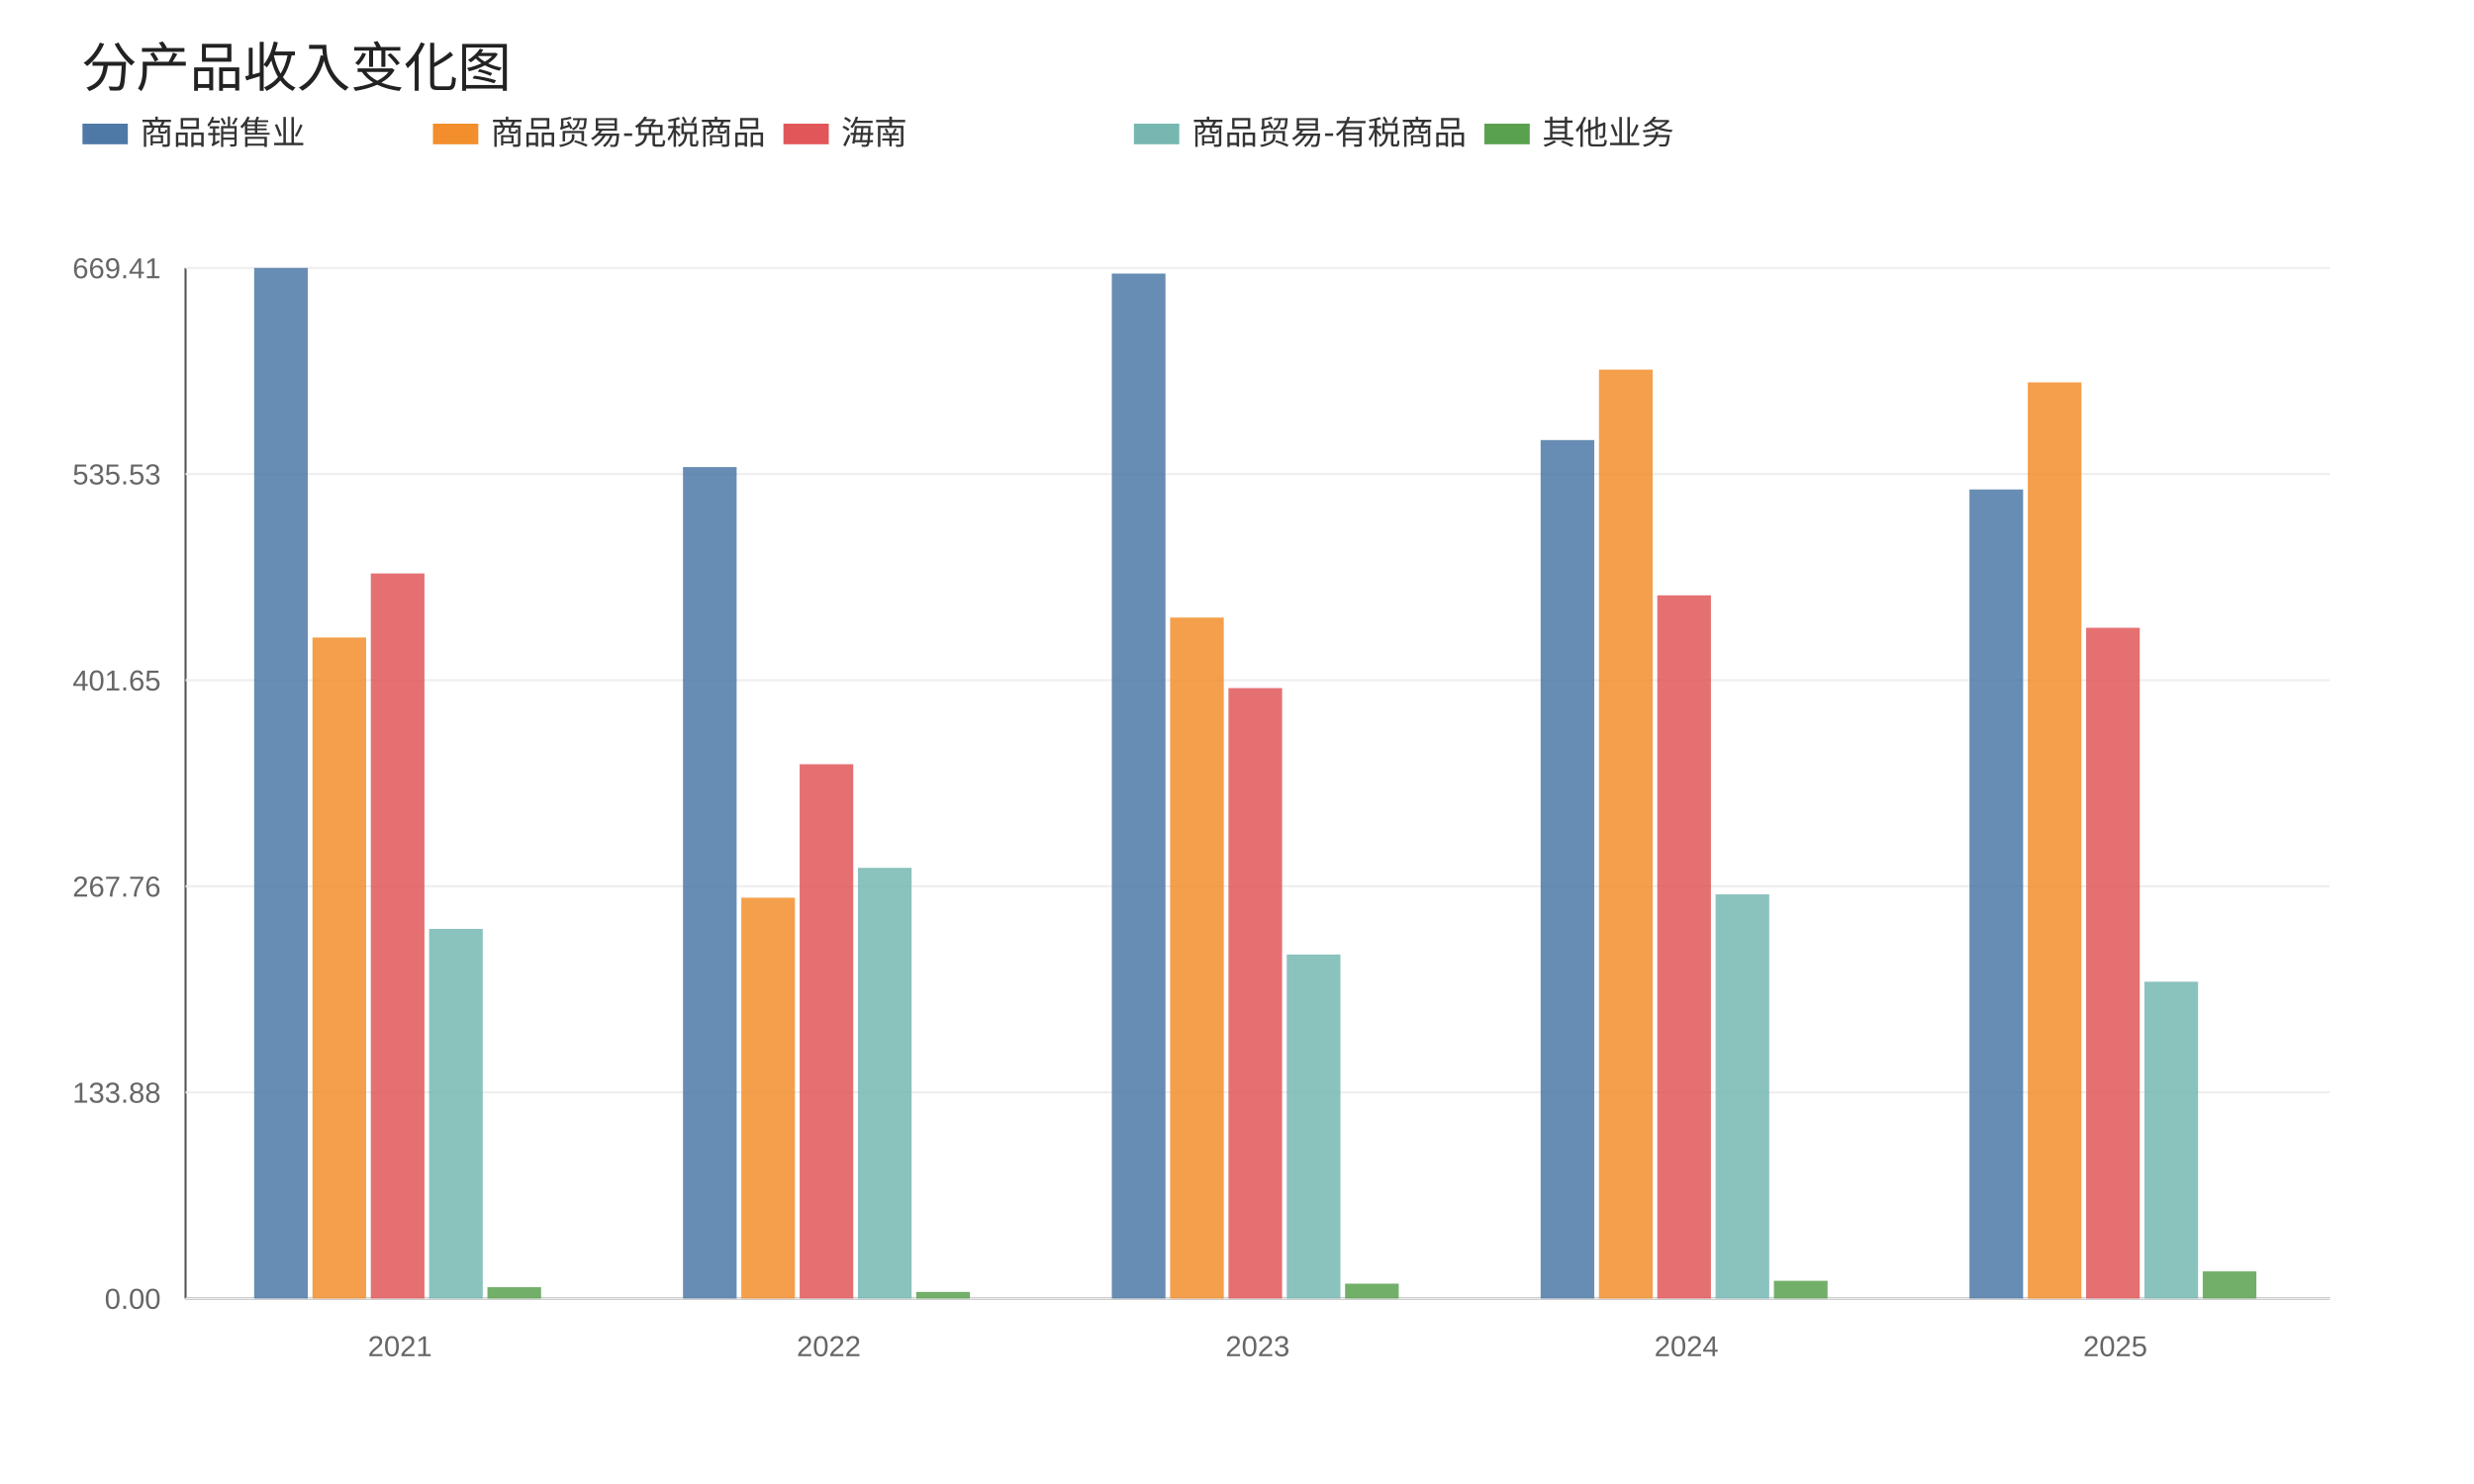
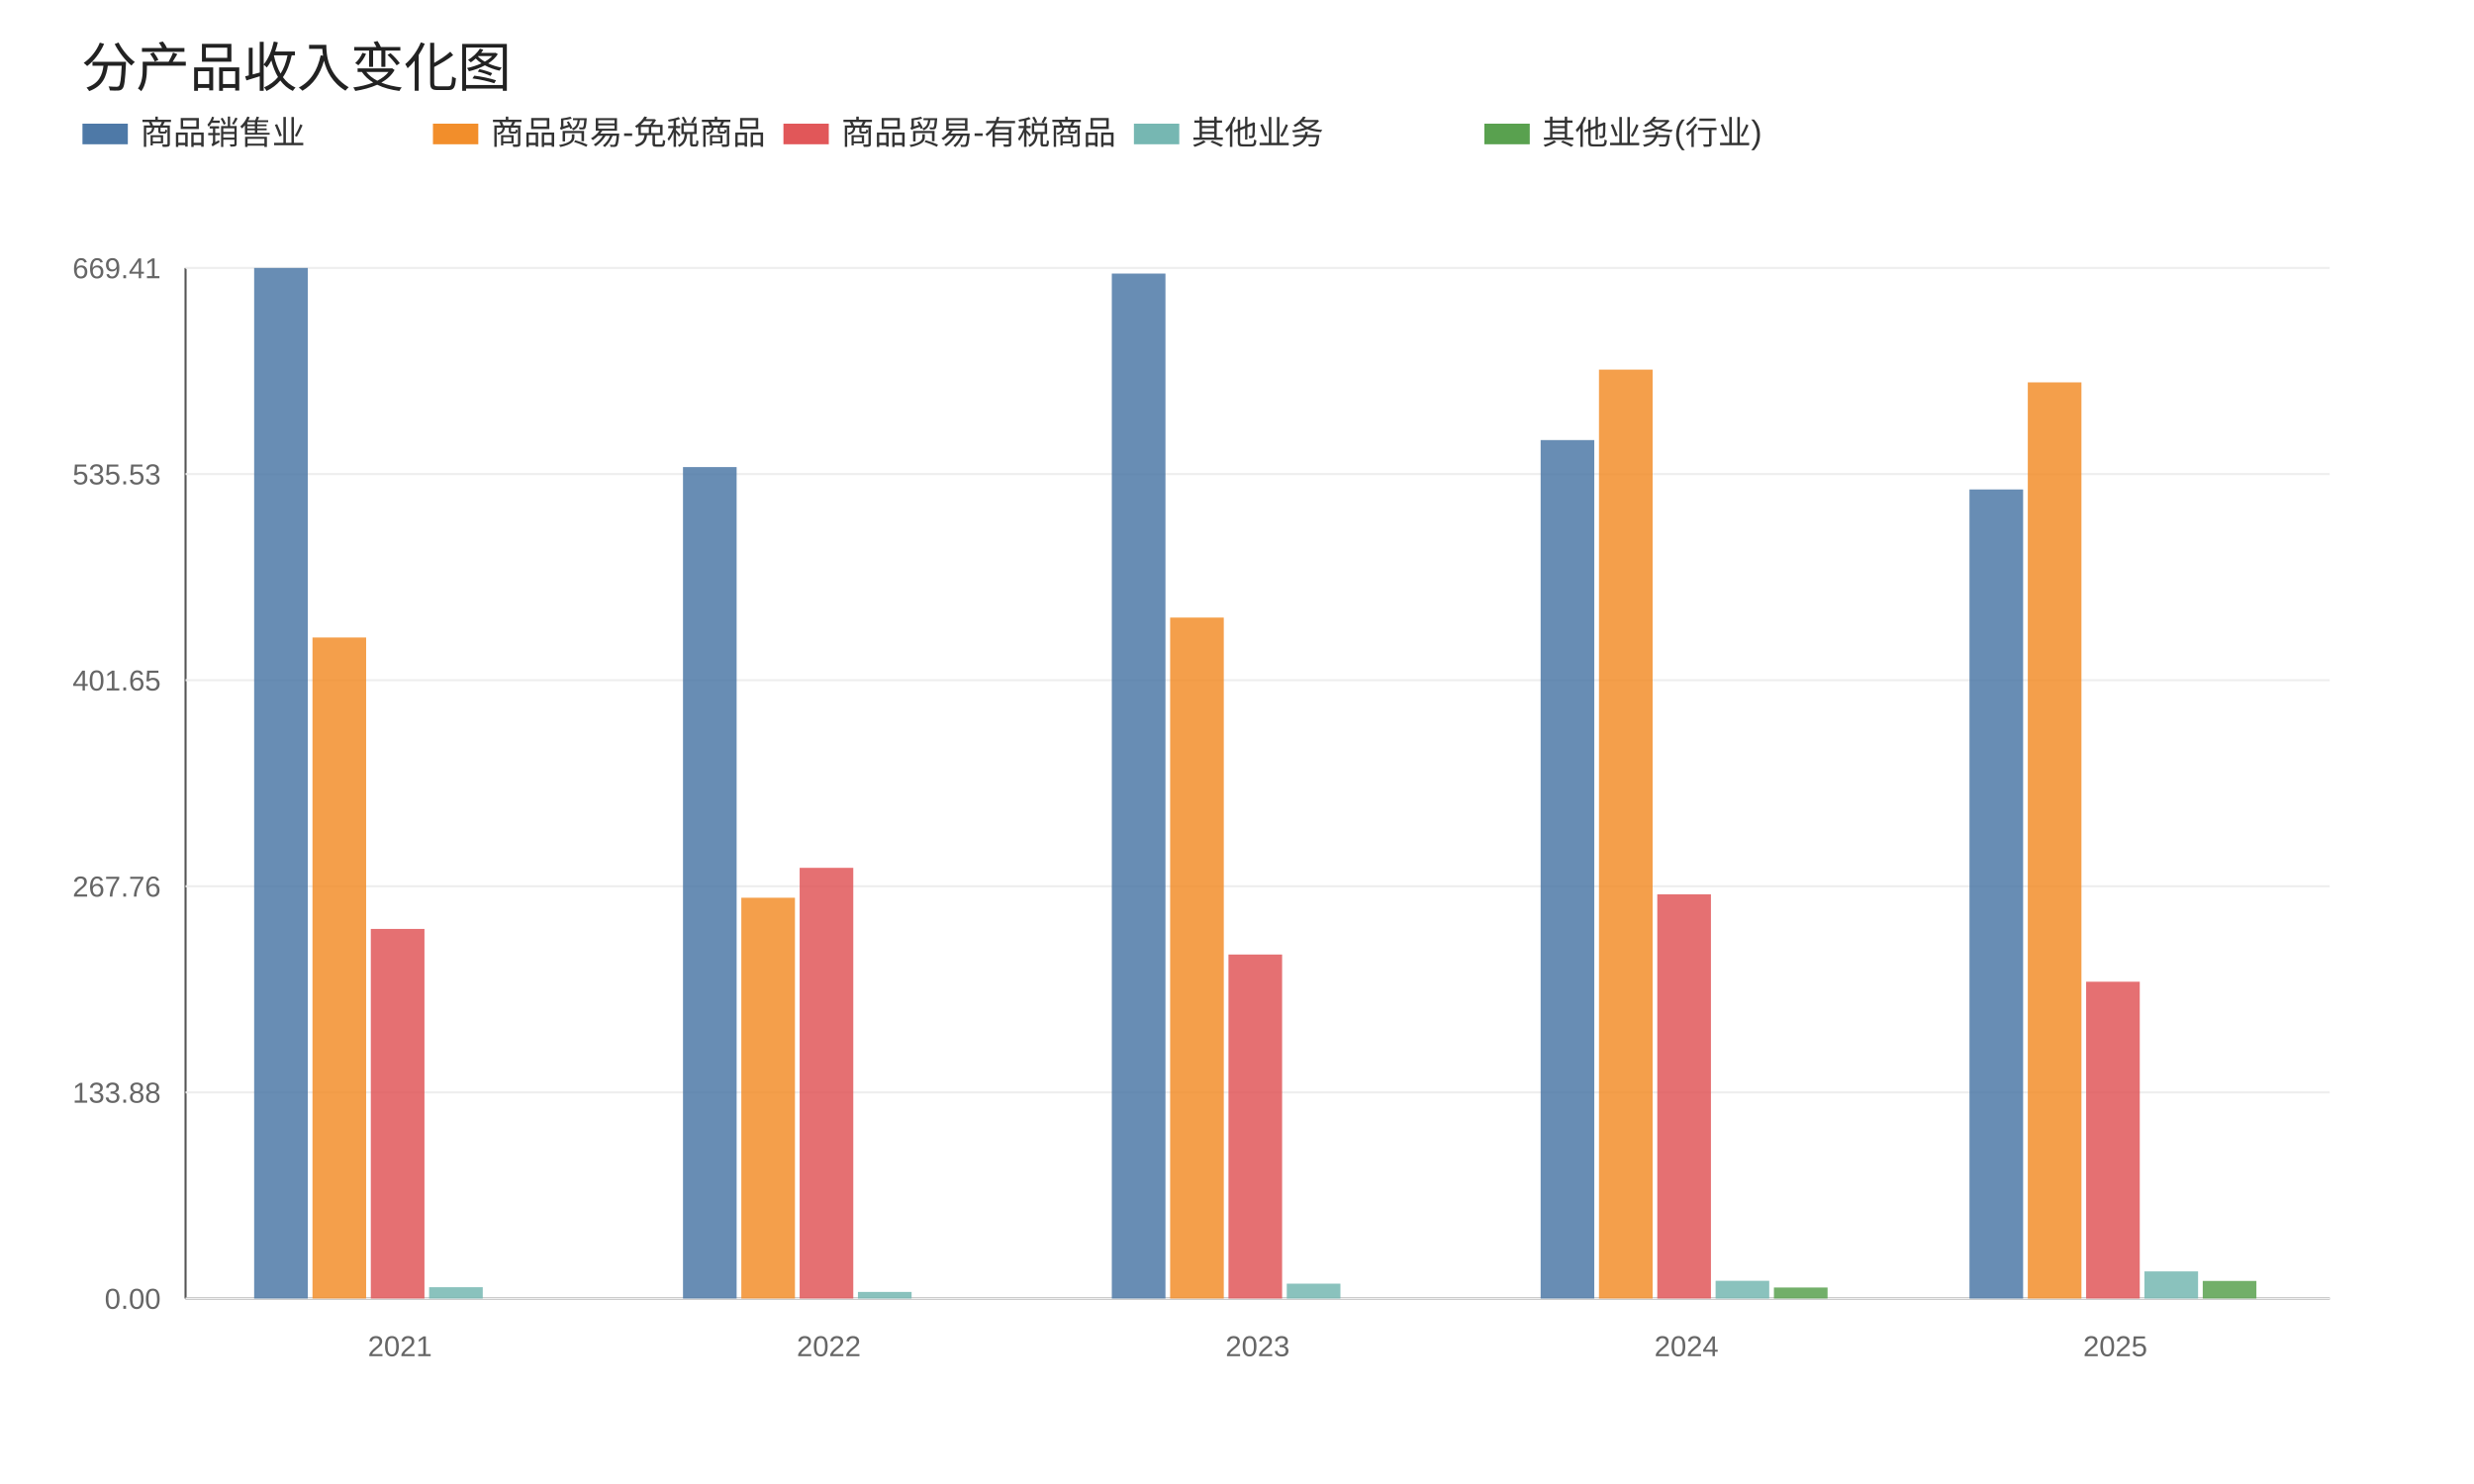
<svg xmlns="http://www.w3.org/2000/svg" width="1200" height="720" viewBox="0 0 1200 720">
  <rect x="0" y="0" width="100%" height="100%" fill="#ffffff" />
  <text x="40" y="42" font-size="26" font-family="Arial, PingFang SC, Microsoft YaHei, sans-serif" fill="#222">分产品收入变化图</text>
  <rect x="40" y="60" width="22" height="10" fill="#4E79A7" />
  <text x="68" y="70" font-size="16" font-family="Arial, PingFang SC, Microsoft YaHei, sans-serif" fill="#333">商品销售业</text>
  <rect x="210" y="60" width="22" height="10" fill="#F28E2B" />
  <text x="238" y="70" font-size="16" font-family="Arial, PingFang SC, Microsoft YaHei, sans-serif" fill="#333">商品贸易-免税商品</text>
  <rect x="380" y="60" width="22" height="10" fill="#E15759" />
-   <text x="408" y="70" font-size="16" font-family="Arial, PingFang SC, Microsoft YaHei, sans-serif" fill="#333">海南</text>
+   <text x="408" y="70" font-size="16" font-family="Arial, PingFang SC, Microsoft YaHei, sans-serif" fill="#333">商品贸易-有税商品</text>
  <rect x="550" y="60" width="22" height="10" fill="#76B7B2" />
-   <text x="578" y="70" font-size="16" font-family="Arial, PingFang SC, Microsoft YaHei, sans-serif" fill="#333">商品贸易-有税商品</text>
+   <text x="578" y="70" font-size="16" font-family="Arial, PingFang SC, Microsoft YaHei, sans-serif" fill="#333">其他业务</text>
  <rect x="720" y="60" width="22" height="10" fill="#59A14F" />
-   <text x="748" y="70" font-size="16" font-family="Arial, PingFang SC, Microsoft YaHei, sans-serif" fill="#333">其他业务</text>
+   <text x="748" y="70" font-size="16" font-family="Arial, PingFang SC, Microsoft YaHei, sans-serif" fill="#333">其他业务(行业)</text>
  <line x1="90" y1="130" x2="90" y2="630" stroke="#555" stroke-width="1" />
  <line x1="90" y1="630.0" x2="1130" y2="630.0" stroke="#555" stroke-width="1" />
  <line x1="90" y1="630.0" x2="1130" y2="630.0" stroke="#eee" stroke-width="1" />
  <text x="78" y="635.0" text-anchor="end" font-size="14" font-family="Arial, PingFang SC, Microsoft YaHei, sans-serif" fill="#666">0.00</text>
  <line x1="90" y1="530.0" x2="1130" y2="530.0" stroke="#eee" stroke-width="1" />
  <text x="78" y="535.0" text-anchor="end" font-size="14" font-family="Arial, PingFang SC, Microsoft YaHei, sans-serif" fill="#666">133.88</text>
  <line x1="90" y1="430.0" x2="1130" y2="430.0" stroke="#eee" stroke-width="1" />
  <text x="78" y="435.0" text-anchor="end" font-size="14" font-family="Arial, PingFang SC, Microsoft YaHei, sans-serif" fill="#666">267.76</text>
  <line x1="90" y1="330.0" x2="1130" y2="330.0" stroke="#eee" stroke-width="1" />
  <text x="78" y="335.0" text-anchor="end" font-size="14" font-family="Arial, PingFang SC, Microsoft YaHei, sans-serif" fill="#666">401.65</text>
  <line x1="90" y1="230" x2="1130" y2="230" stroke="#eee" stroke-width="1" />
  <text x="78" y="235" text-anchor="end" font-size="14" font-family="Arial, PingFang SC, Microsoft YaHei, sans-serif" fill="#666">535.53</text>
  <line x1="90" y1="130.0" x2="1130" y2="130.0" stroke="#eee" stroke-width="1" />
  <text x="78" y="135.0" text-anchor="end" font-size="14" font-family="Arial, PingFang SC, Microsoft YaHei, sans-serif" fill="#666">669.41</text>
  <text x="194.0" y="658" text-anchor="middle" font-size="14" font-family="Arial, PingFang SC, Microsoft YaHei, sans-serif" fill="#666">2021</text>
  <text x="402.0" y="658" text-anchor="middle" font-size="14" font-family="Arial, PingFang SC, Microsoft YaHei, sans-serif" fill="#666">2022</text>
  <text x="610.0" y="658" text-anchor="middle" font-size="14" font-family="Arial, PingFang SC, Microsoft YaHei, sans-serif" fill="#666">2023</text>
  <text x="818.0" y="658" text-anchor="middle" font-size="14" font-family="Arial, PingFang SC, Microsoft YaHei, sans-serif" fill="#666">2024</text>
  <text x="1026.0" y="658" text-anchor="middle" font-size="14" font-family="Arial, PingFang SC, Microsoft YaHei, sans-serif" fill="#666">2025</text>
  <rect x="123.28" y="130.00" width="26.02" height="500.00" fill="#4E79A7" opacity="0.85" />
  <rect x="331.28" y="226.61" width="26.02" height="403.39" fill="#4E79A7" opacity="0.85" />
  <rect x="539.28" y="132.73" width="26.02" height="497.27" fill="#4E79A7" opacity="0.85" />
  <rect x="747.28" y="213.51" width="26.02" height="416.49" fill="#4E79A7" opacity="0.85" />
  <rect x="955.28" y="237.47" width="26.02" height="392.53" fill="#4E79A7" opacity="0.85" />
  <rect x="151.57" y="309.30" width="26.02" height="320.70" fill="#F28E2B" opacity="0.85" />
  <rect x="359.57" y="435.56" width="26.02" height="194.44" fill="#F28E2B" opacity="0.85" />
  <rect x="567.57" y="299.63" width="26.02" height="330.37" fill="#F28E2B" opacity="0.85" />
  <rect x="775.57" y="179.33" width="26.02" height="450.67" fill="#F28E2B" opacity="0.85" />
  <rect x="983.57" y="185.52" width="26.02" height="444.48" fill="#F28E2B" opacity="0.85" />
-   <rect x="179.86" y="278.23" width="26.02" height="351.77" fill="#E15759" opacity="0.85" />
-   <rect x="387.86" y="370.78" width="26.02" height="259.22" fill="#E15759" opacity="0.85" />
-   <rect x="595.86" y="333.84" width="26.02" height="296.16" fill="#E15759" opacity="0.85" />
-   <rect x="803.86" y="288.83" width="26.02" height="341.17" fill="#E15759" opacity="0.85" />
-   <rect x="1011.86" y="304.58" width="26.02" height="325.42" fill="#E15759" opacity="0.85" />
-   <rect x="208.14" y="450.69" width="26.02" height="179.31" fill="#76B7B2" opacity="0.85" />
-   <rect x="416.14" y="421.05" width="26.02" height="208.95" fill="#76B7B2" opacity="0.85" />
-   <rect x="624.14" y="463.11" width="26.02" height="166.89" fill="#76B7B2" opacity="0.85" />
-   <rect x="832.14" y="433.91" width="26.02" height="196.09" fill="#76B7B2" opacity="0.85" />
-   <rect x="1040.14" y="476.31" width="26.02" height="153.69" fill="#76B7B2" opacity="0.85" />
-   <rect x="236.43" y="624.52" width="26.02" height="5.48" fill="#59A14F" opacity="0.85" />
-   <rect x="444.43" y="626.81" width="26.02" height="3.19" fill="#59A14F" opacity="0.85" />
-   <rect x="652.43" y="622.80" width="26.02" height="7.20" fill="#59A14F" opacity="0.85" />
-   <rect x="860.43" y="621.41" width="26.02" height="8.59" fill="#59A14F" opacity="0.85" />
-   <rect x="1068.43" y="616.85" width="26.02" height="13.15" fill="#59A14F" opacity="0.85" />
+   <rect x="179.86" y="450.69" width="26.02" height="179.31" fill="#E15759" opacity="0.85" />
+   <rect x="387.86" y="421.05" width="26.02" height="208.95" fill="#E15759" opacity="0.85" />
+   <rect x="595.86" y="463.11" width="26.02" height="166.89" fill="#E15759" opacity="0.85" />
+   <rect x="803.86" y="433.91" width="26.02" height="196.09" fill="#E15759" opacity="0.85" />
+   <rect x="1011.86" y="476.31" width="26.02" height="153.69" fill="#E15759" opacity="0.85" />
+   <rect x="208.14" y="624.52" width="26.02" height="5.48" fill="#76B7B2" opacity="0.85" />
+   <rect x="416.14" y="626.81" width="26.02" height="3.19" fill="#76B7B2" opacity="0.85" />
+   <rect x="624.14" y="622.80" width="26.02" height="7.20" fill="#76B7B2" opacity="0.85" />
+   <rect x="832.14" y="621.41" width="26.02" height="8.59" fill="#76B7B2" opacity="0.85" />
+   <rect x="1040.14" y="616.85" width="26.02" height="13.15" fill="#76B7B2" opacity="0.85" />
+   <rect x="236.43" y="630.00" width="26.02" height="0.00" fill="#59A14F" opacity="0.85" />
+   <rect x="444.43" y="630.00" width="26.02" height="0.00" fill="#59A14F" opacity="0.85" />
+   <rect x="652.43" y="630.00" width="26.02" height="0.00" fill="#59A14F" opacity="0.85" />
+   <rect x="860.43" y="624.67" width="26.02" height="5.33" fill="#59A14F" opacity="0.85" />
+   <rect x="1068.43" y="621.48" width="26.02" height="8.52" fill="#59A14F" opacity="0.85" />
</svg>
